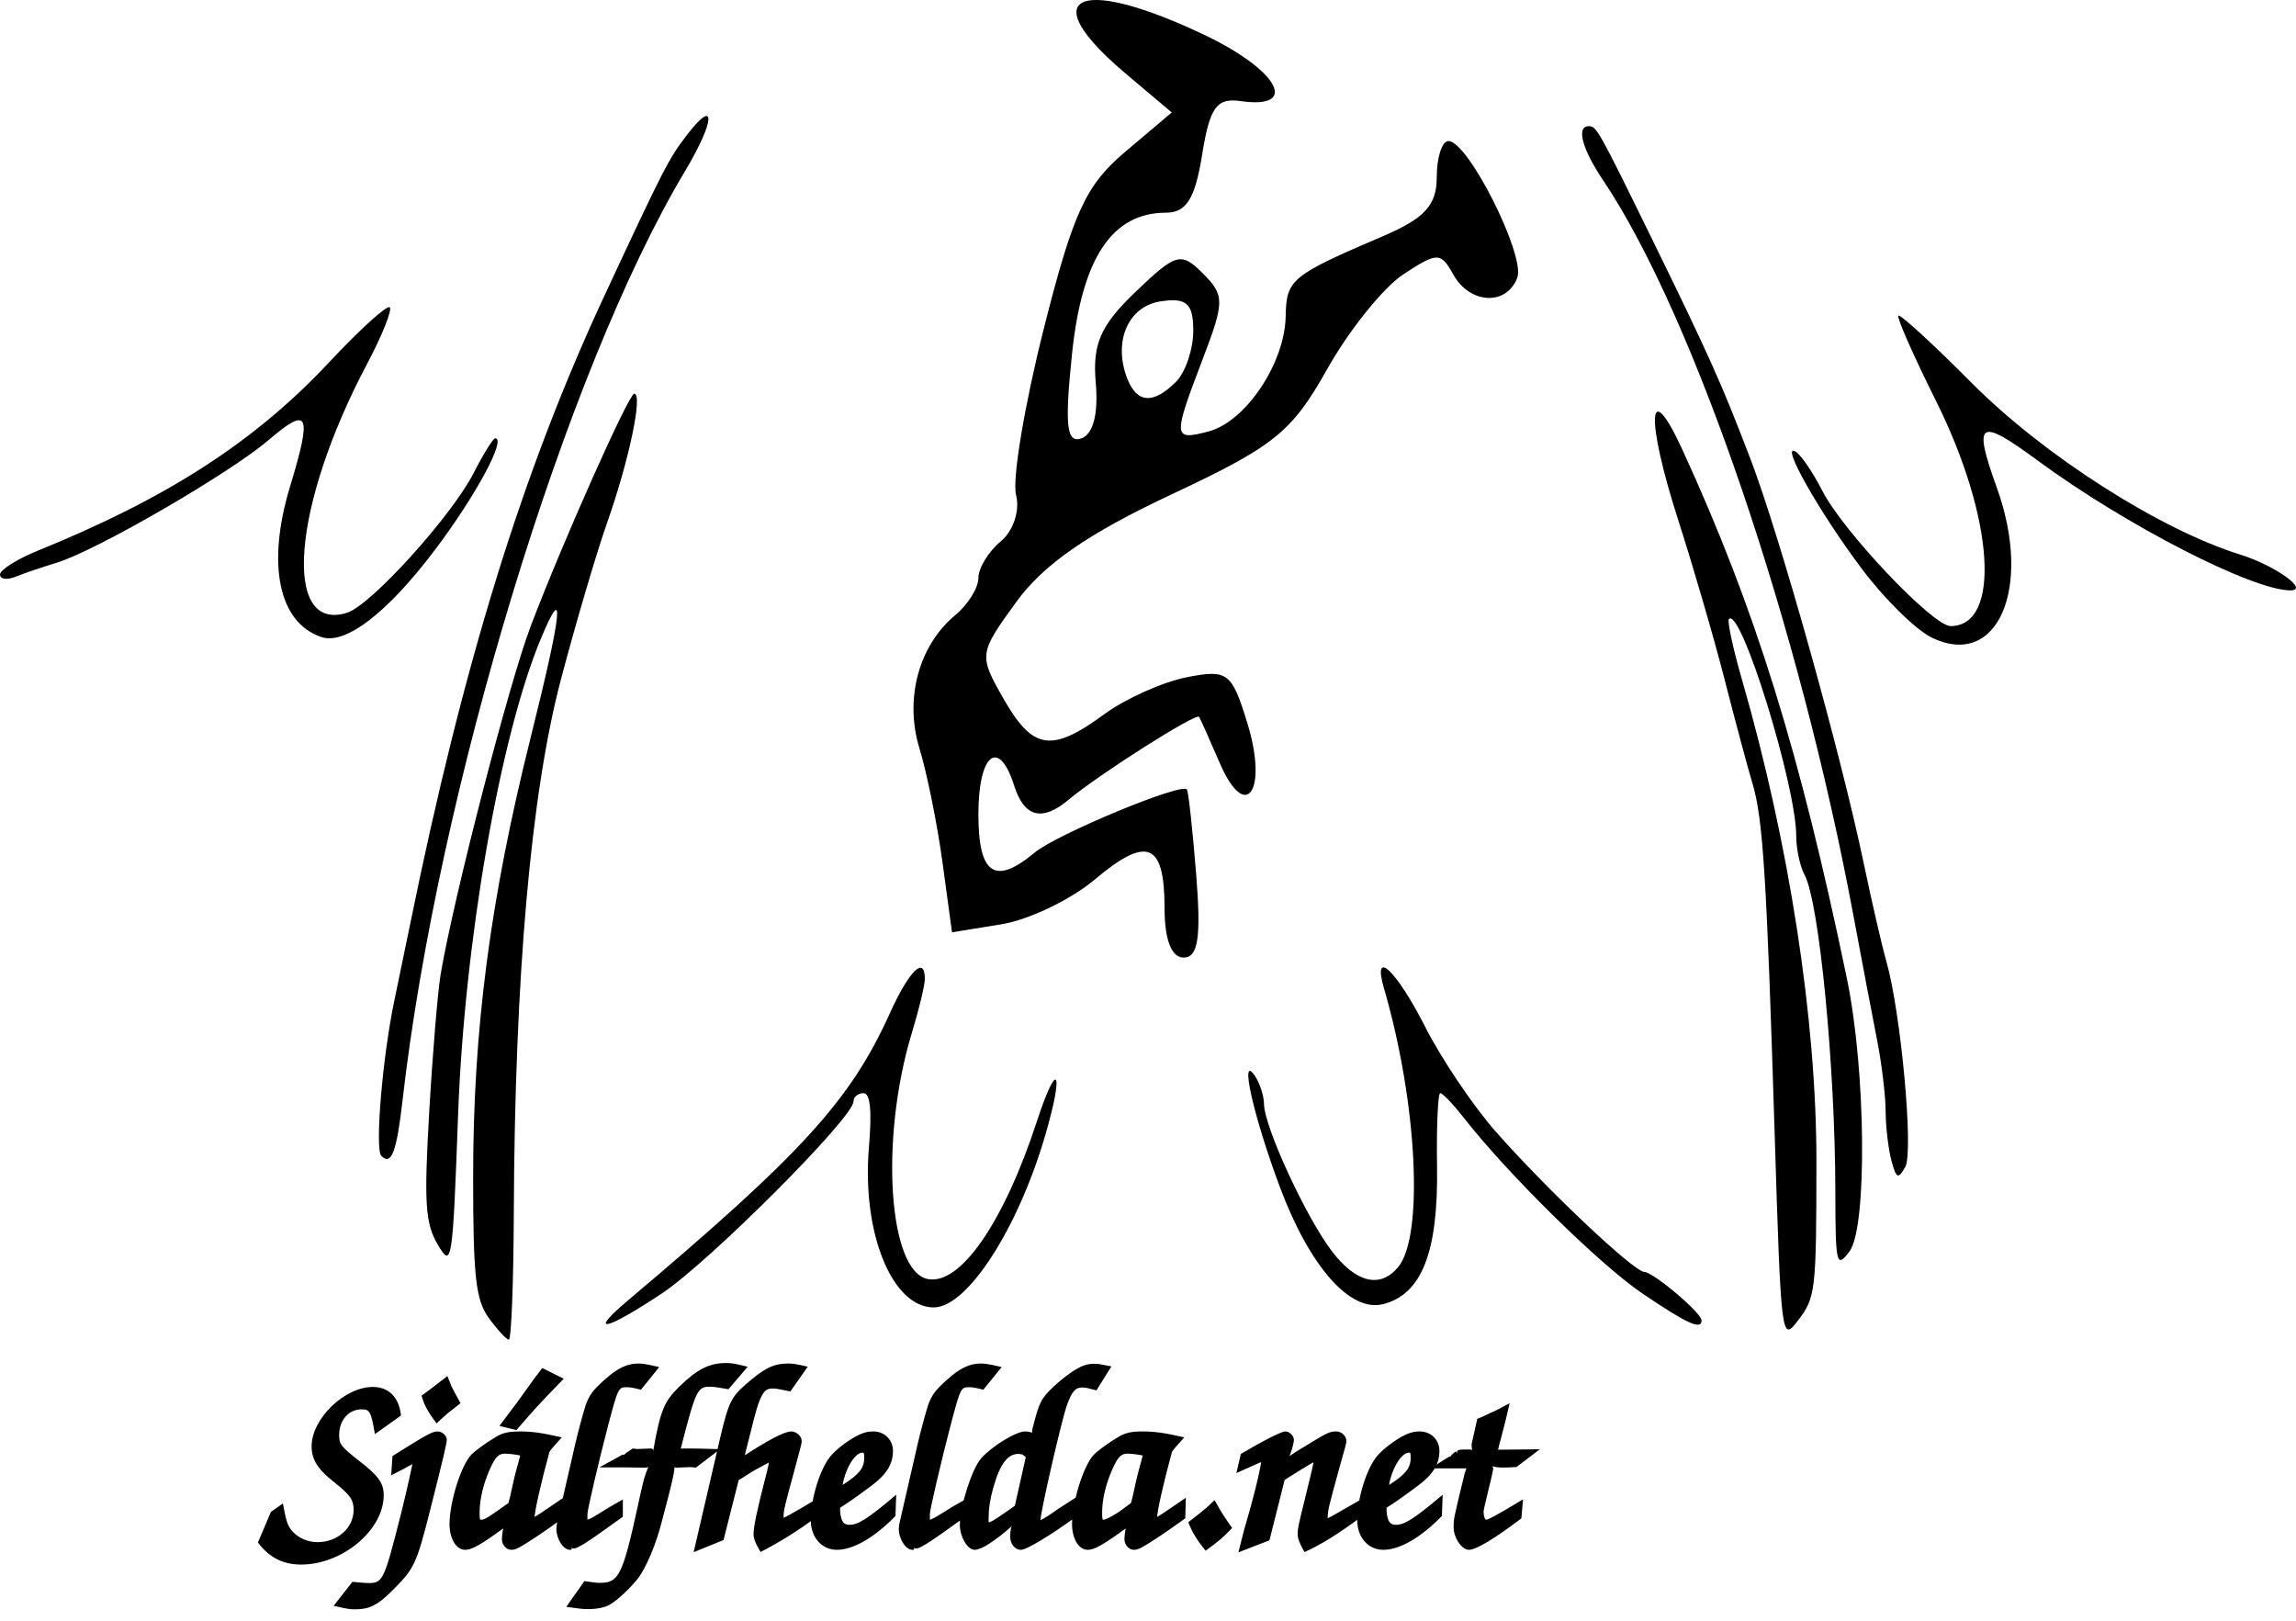
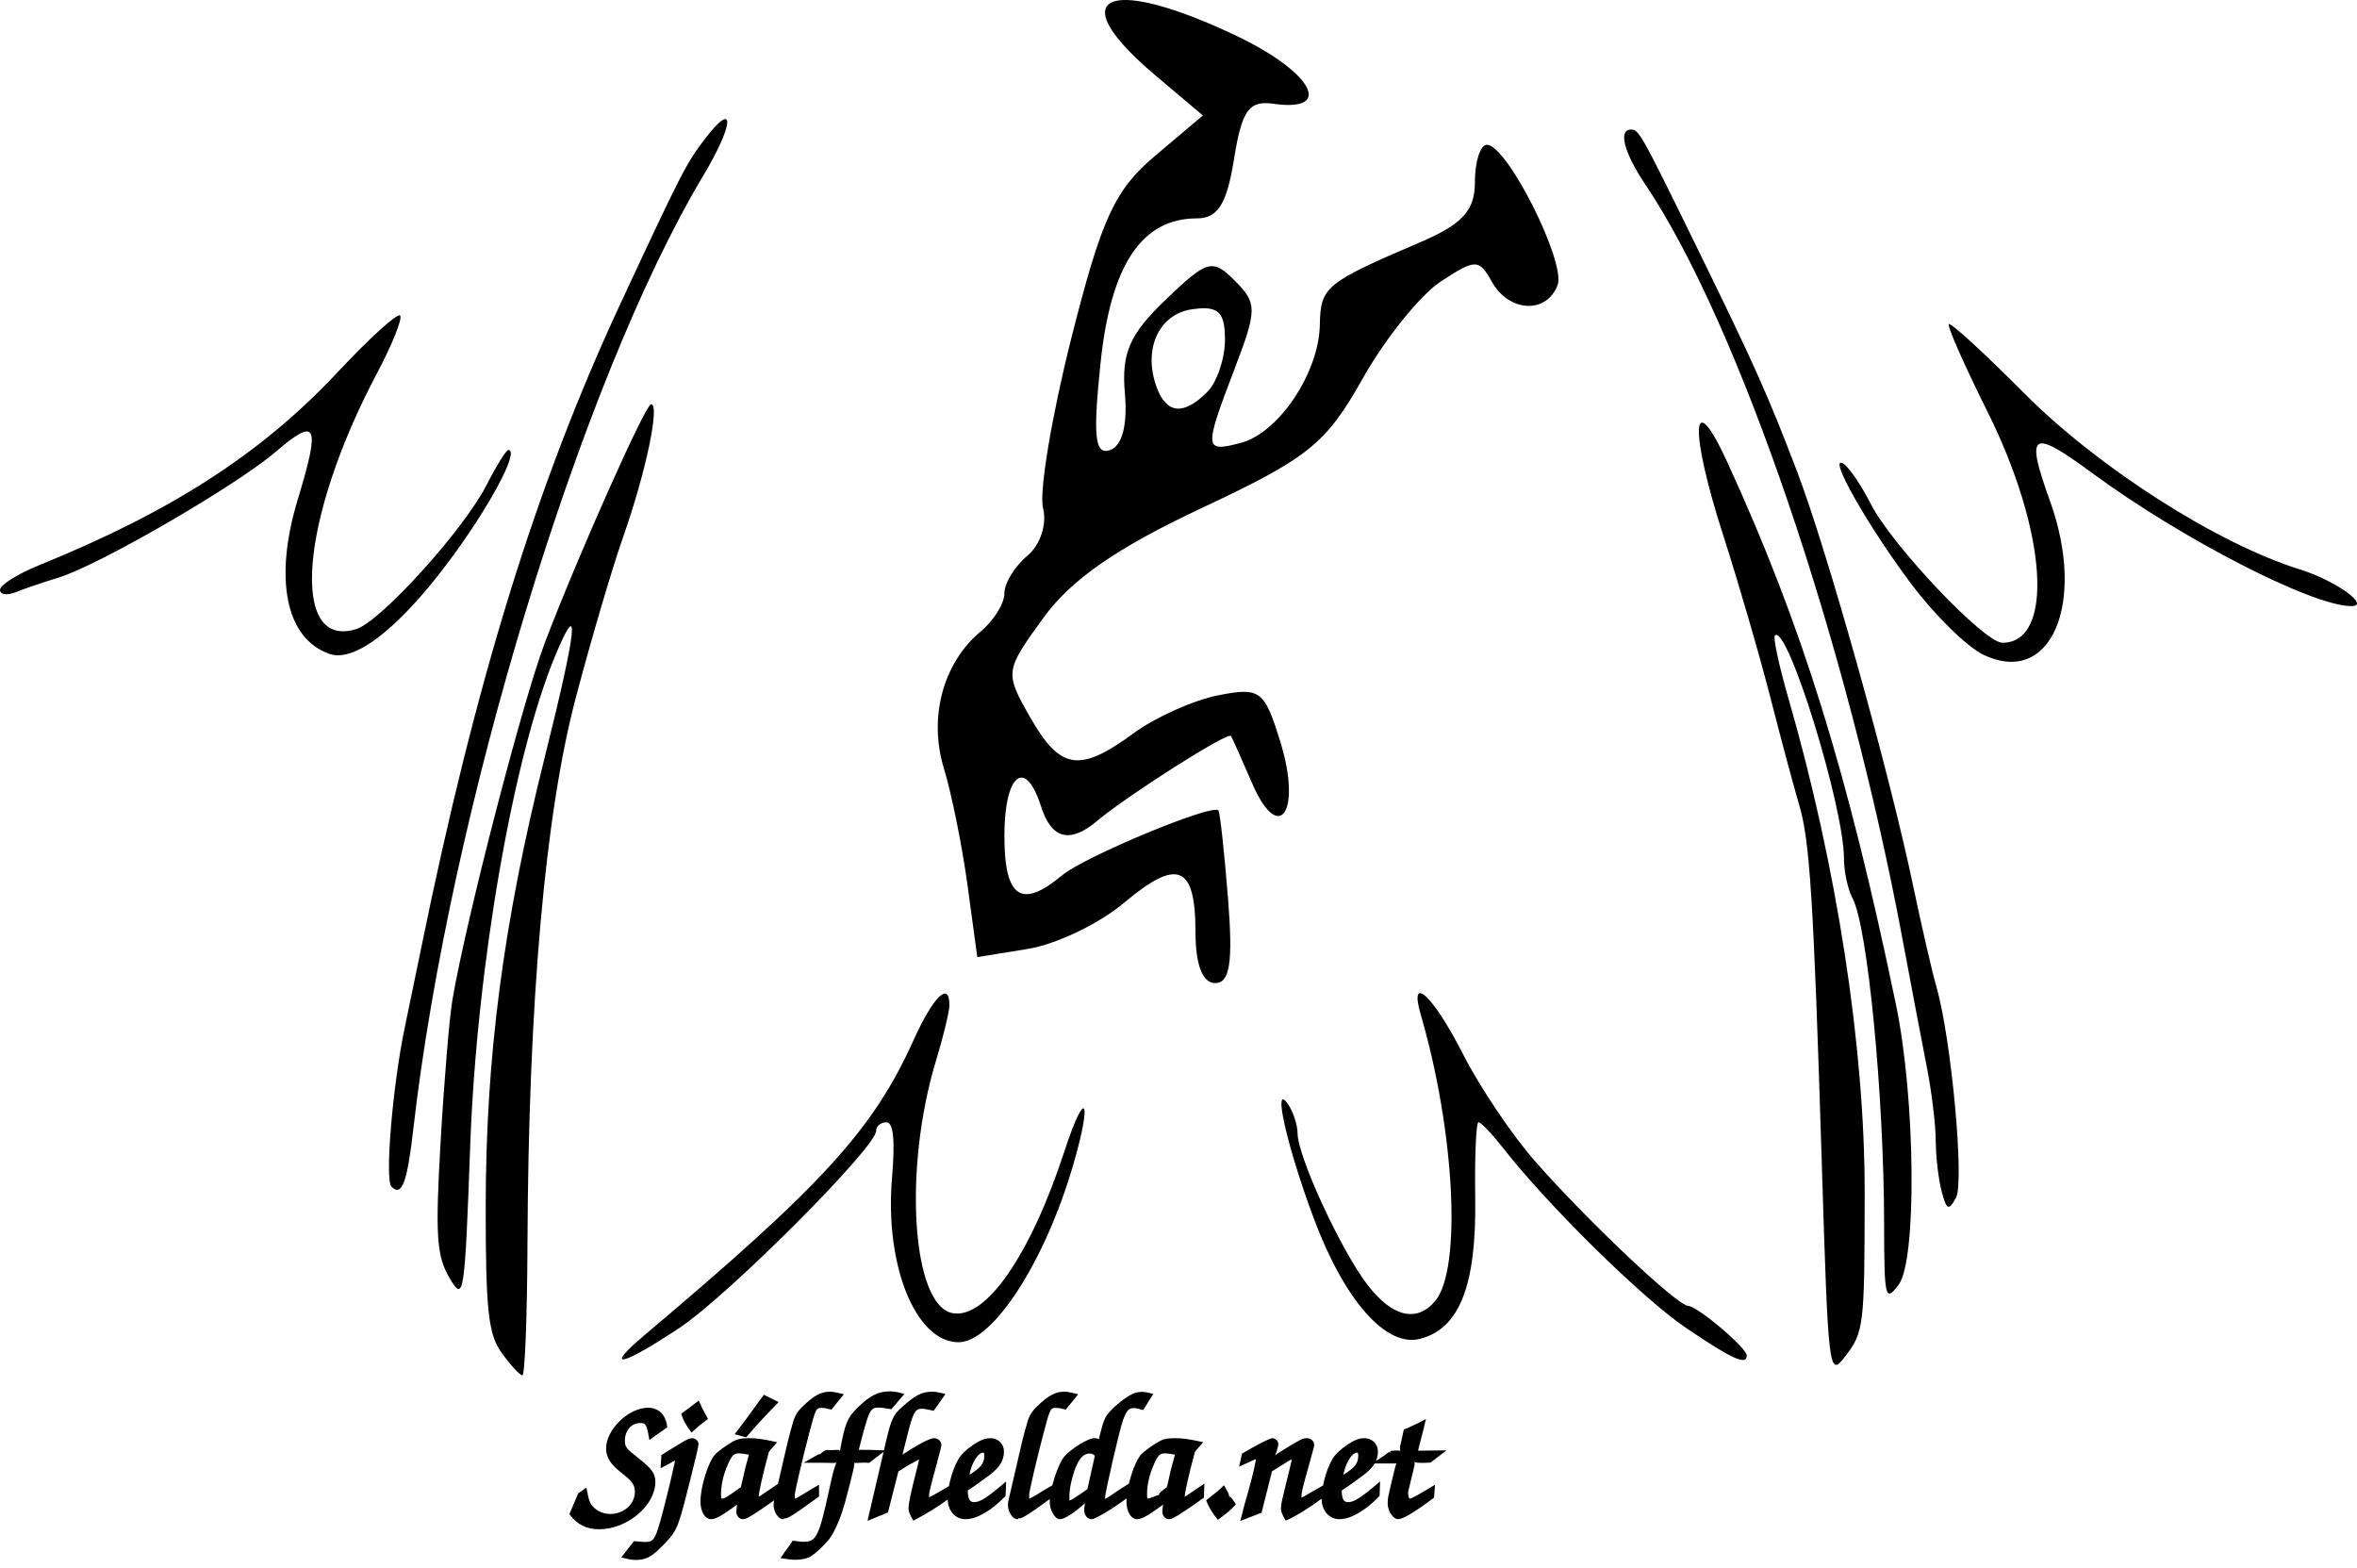
- <svg xmlns="http://www.w3.org/2000/svg" width="649.814" height="458.673" id="svg2" version="1.0">
+ <svg xmlns="http://www.w3.org/2000/svg" width="649.814" height="432.165" id="svg2" version="1.0">
  <defs id="defs4">
    </defs>
  <g id="layer1" transform="translate(-53.2542,-287.3788)">
-     <g id="g2859">
-       <g transform="translate(-1.4334262e-6,1.3272463e-5)" id="g3769">
+     <g id="g2943">
+       <g transform="translate(-3.4334262e-6,1.3272463e-5)" id="g3769">
        <g id="g2816">
          <path id="path2810" d="m 230.96,655.428 c 49.266,-41.533 62.978,-56.571 74.176,-81.347 5.454,-12.067 9.92,-16.385 9.861,-9.533 -0.015,1.737 -1.676,8.592 -3.691,15.233 -9.083,29.935 -6.637,67.44 4.538,69.592 9.213,1.774 21.501,-15.986 30.862,-44.608 5.816,-17.782 7.797,-14.736 2.427,3.734 -7.751,26.664 -22.127,48.899 -31.615,48.899 -11.798,0 -20.373,-21.149 -18.343,-45.239 0.881,-10.455 0.389,-15.398 -1.533,-15.398 -1.557,0 -2.83,1.061 -2.83,2.359 0,4.543 -40.783,45.392 -54.231,54.318 -16.045,10.65 -21.144,11.705 -9.621,1.991 z" style="fill:#000000" />
          <path id="path2808" d="m 518.035,653.415 c -12.109,-8.22 -38.037,-33.736 -50.521,-49.72 -2.979,-3.814 -5.966,-6.935 -6.637,-6.935 -0.671,0 -1.081,9.38 -0.91,20.844 0.359,24.161 -4.349,36.125 -15.298,38.873 -9.367,2.351 -20.822,-10.703 -29.258,-33.343 -7.392,-19.837 -11.405,-37.607 -7.099,-31.427 1.453,2.084 2.659,5.747 2.68,8.139 0.057,6.407 11.869,32.02 19.199,41.63 6.852,8.983 13.693,10.629 18.768,4.514 7.329,-8.831 5.406,-46.616 -4.015,-78.916 -3.375,-11.573 3.49,-5.168 11.611,10.83 4.61,9.083 13.603,22.442 19.984,29.686 14.488,16.449 39.074,39.673 42.113,39.78 2.598,0.091 16.178,11.586 16.178,13.695 0,2.829 -4.126,0.95 -16.795,-7.65 z" style="fill:#000000" />
        </g>
-         <g id="g2820" transform="translate(-36.36549,14.34827)">
+         <g id="g2826" transform="translate(-36.36549,14.34827)">
          <g id="g3607">
            <path style="fill:#000000" d="m 591.885,593.906 c -2.274,-73.06 -3.301,-89.246 -6.297,-99.204 -1.298,-4.315 -4.837,-17.509 -7.864,-29.32 -3.027,-11.811 -8.884,-31.96 -13.015,-44.775 -9.457,-29.336 -8.776,-41.751 1.107,-20.206 20.618,44.943 33.152,85.253 46.522,149.62 5.384,25.92 5.801,70.445 0.723,77.177 -3.71,4.918 -3.974,3.796 -4.002,-17.007 -0.047,-35.314 -4.559,-81.784 -8.69,-89.503 -1.308,-2.443 -2.378,-7.39 -2.378,-10.992 0,-14.347 -15.651,-64.876 -19.043,-61.483 -0.542,0.542 1.133,8.322 3.721,17.289 13.338,46.201 21.066,96.253 21.034,136.239 -0.029,37.037 -0.202,38.493 -5.377,45.222 -4.509,5.863 -4.643,4.754 -6.443,-53.057 z" id="path2806" />
            <path style="fill:#000000" d="m 624.925,601.471 c -0.879,-3.285 -1.614,-9.581 -1.633,-13.991 -0.019,-4.41 -1.117,-13.506 -2.44,-20.212 -1.323,-6.707 -4.311,-22.426 -6.64,-34.932 -15.328,-82.294 -45.219,-170.093 -70.946,-208.392 -5.921,-8.814 -7.594,-15.204 -3.982,-15.204 2.184,0 2.8,1.101 17.88,31.915 16.352,33.414 19.641,40.762 27.862,62.249 8.318,21.74 25.47,82.942 32.027,114.274 2.326,11.117 5.21,23.623 6.407,27.792 4.139,14.405 7.804,54.006 5.396,58.308 -2.015,3.601 -2.549,3.356 -3.931,-1.805 z" id="path2802" />
            <path style="fill:#000000" d="m 636.367,453.494 c -4.471,-2.165 -13.336,-10.864 -19.7,-19.329 -12.204,-16.234 -23.476,-36.176 -18.825,-33.301 1.512,0.934 4.89,5.895 7.506,11.024 5.874,11.514 31.293,38.335 36.33,38.335 14.368,0 12.378,-30.614 -4.144,-63.754 -6.357,-12.75 -11.145,-23.596 -10.64,-24.1 0.505,-0.505 9.841,8.059 20.747,19.03 20.429,20.551 53.197,41.49 76.081,48.616 9.746,3.035 19.634,10.102 14.133,10.102 -10.743,0 -46.718,-18.481 -71.531,-36.748 -16.733,-12.318 -18.375,-11.226 -11.559,7.693 10.219,28.365 0.211,51.445 -18.399,42.432 z" id="path2798" />
          </g>
        </g>
        <g id="g2825" transform="translate(51.51778,24.36787)">
          <path id="path2804" d="m 140.063,635.999 c -3.687,-5.071 -4.421,-11.69 -4.421,-39.874 0,-41.75 4.8,-78.441 16.263,-124.311 8.941,-35.78 9.875,-44.724 2.935,-28.114 -11.574,27.699 -21.658,85.692 -23.458,134.9 -1.543,42.165 -1.75,43.483 -5.761,36.634 -3.534,-6.032 -3.897,-11.677 -2.413,-37.422 0.961,-16.675 2.426,-34.297 3.255,-39.161 3.777,-22.162 19.388,-82.459 25.51,-98.534 9.124,-23.958 27.717,-65.689 29.267,-65.689 2.516,0 -1.474,18.946 -7.716,36.634 -2.942,8.337 -8.805,28.234 -13.028,44.214 -8.49,32.124 -13.073,83.986 -13.34,150.96 -0.079,19.802 -0.712,35.968 -1.407,35.923 -0.695,-0.044 -3.253,-2.817 -5.685,-6.161 z" style="fill:#000000" />
          <path id="path2800" d="m 109.658,590.148 c -1.861,-1.861 0.322,-27.937 3.677,-43.917 1.313,-6.253 3.312,-15.917 4.444,-21.475 15.066,-74.021 31.847,-128.315 55.051,-178.119 16.902,-36.278 18.13,-38.668 23.332,-45.439 8.369,-10.893 7.998,-4.035 -0.555,10.256 -33.742,56.378 -69.933,175.455 -79.954,263.071 -1.666,14.569 -3.158,18.459 -5.993,15.624 z" style="fill:#000000" />
          <path id="path2796" d="m 92.691,443.311 c -12.112,-4.076 -15.548,-20.572 -8.87,-42.584 6.312,-20.807 5.33,-22.934 -6.076,-13.171 -11.067,9.473 -49.004,31.428 -60.012,34.731 -3.935,1.18 -9.144,2.955 -11.575,3.943 -2.432,0.988 -4.421,0.711 -4.421,-0.616 0,-1.327 4.832,-4.375 10.738,-6.772 36.763,-14.925 61.443,-30.886 82.408,-53.298 8.697,-9.297 16.418,-16.297 17.16,-15.556 0.741,0.741 -2.156,7.965 -6.439,16.053 -21.223,40.083 -24.096,76.244 -5.592,70.371 6.745,-2.141 29.581,-27.385 35.801,-39.577 2.742,-5.375 5.472,-9.772 6.066,-9.772 3.276,0 -5.506,16.274 -17.023,31.545 C 111.386,436.464 99.492,445.6 92.691,443.311 z" style="fill:#000000" />
        </g>
        <path style="fill:#000000" d="m 362.91,287.39 c -8.469,0.322 -6.587,7.715 8.75,20.656 l 13.219,11.156 -13.188,11.156 c -11.151,9.42 -14.732,17.196 -23.062,50.188 -5.423,21.475 -8.943,42.584 -7.812,46.906 1.148,4.389 -0.759,10.176 -4.312,13.125 -3.499,2.904 -6.344,7.577 -6.344,10.375 0,2.798 -2.923,7.5 -6.5,10.469 -10.384,8.618 -14.473,23.725 -10.188,37.75 2.116,6.925 5.06,21.458 6.531,32.312 l 2.688,19.75 14.031,-2.281 c 7.713,-1.252 19.583,-6.941 26.375,-12.656 14.838,-12.486 19.75,-10.473 19.75,8.125 0,8.916 1.954,13.969 5.406,13.969 4.087,0 4.962,-5.674 3.562,-23.312 -1.017,-12.821 -2.214,-23.748 -2.656,-24.281 -1.613,-1.943 -36.902,12.706 -43.125,17.906 -11.209,9.368 -15.875,6.155 -15.875,-10.875 0,-17.129 5.789,-21.754 10.125,-8.094 2.84,8.947 7.91,10.268 15.375,4 8.515,-7.15 36.207,-24.735 36.969,-23.469 0.402,0.668 3.025,6.529 5.812,13 7.391,17.155 13.756,8.046 7.844,-11.219 -4.418,-14.395 -5.582,-15.266 -17.125,-13 -6.813,1.337 -17.334,6.04 -23.375,10.469 -14.952,10.962 -20.243,10.148 -28.562,-4.469 -6.995,-12.29 -6.933,-12.723 3.688,-27.344 7.69,-10.587 20.245,-19.297 43.719,-30.312 29.344,-13.77 34.177,-17.643 44.25,-35.562 6.218,-11.061 15.939,-23.139 21.594,-26.844 9.597,-6.288 10.525,-6.283 14.094,0.094 4.695,8.389 15.028,8.926 18.094,0.938 2.409,-6.278 -13.899,-38.719 -19.469,-38.719 -1.819,0 -3.312,4.609 -3.312,10.219 0,7.928 -3.372,11.63 -15.188,16.688 -26.056,11.153 -27.377,12.246 -27.562,22.656 -0.237,13.315 -11.324,29.874 -21.844,32.625 -10.099,2.641 -10.17,1.857 -1.656,-20.438 6.234,-16.323 6.244,-18.1 0.062,-24.281 -6.182,-6.182 -7.566,-5.794 -19.094,5.25 -9.921,9.505 -12.194,14.714 -11.219,25.781 0.769,8.724 -0.748,14.513 -4.094,15.656 -4.197,1.434 -4.735,-3.605 -2.625,-23.938 2.815,-27.122 11.346,-39.938 26.594,-39.938 5.757,0 8.238,-3.986 10.219,-16.375 2.151,-13.454 4.107,-16.185 10.844,-15.219 16.96,2.432 10.715,-8.837 -10.438,-18.844 -14.527,-6.873 -25.174,-9.97 -30.969,-9.75 z m 22.5,84.969 c 4.331,0.089 5.562,2.393 5.562,8.594 0,5.283 -2.199,11.793 -4.875,14.469 -6.469,6.469 -11.112,6.119 -13.844,-1 -4.033,-10.51 0.364,-20.46 9.625,-21.781 1.353,-0.193 2.532,-0.302 3.531,-0.281 z" id="path2794" />
      </g>
-       <text id="text2845" y="725.063" x="126.478" style="font-size:40px;font-style:normal;font-variant:normal;font-weight:bold;font-stretch:normal;fill:#000000;fill-opacity:1;stroke:none;font-family:Comic Sans MS;-inkscape-font-specification:Comic Sans MS Bold" xml:space="preserve">
-         <tspan style="font-size:72px;font-style:normal;font-variant:normal;font-weight:bold;font-stretch:normal;font-family:Comic Sans MS;-inkscape-font-specification:Comic Sans MS Bold" y="725.063" x="126.478" id="tspan2847">Sjálfhelda.net</tspan>
+       <text id="text2845" y="705.552" x="210.372" style="font-size:48px;font-style:normal;font-variant:normal;font-weight:bold;font-stretch:normal;fill:#000000;fill-opacity:1;stroke:none;font-family:Comic Sans MS;-inkscape-font-specification:Comic Sans MS Bold" xml:space="preserve">
+         <tspan style="font-size:48px;font-style:normal;font-variant:normal;font-weight:bold;font-stretch:normal;font-family:Comic Sans MS;-inkscape-font-specification:Comic Sans MS Bold" y="705.552" x="210.372" id="tspan2847">Sjálfhelda.net</tspan>
      </text>
-       <text transform="translate(53.2542,287.3788)" id="text2851" y="-35.013" x="44.447" style="font-size:40px;font-style:normal;font-weight:bold;fill:#000000;fill-opacity:1;stroke:none;font-family:Bitstream Vera Sans;-inkscape-font-specification:Sans" xml:space="preserve">
-         <tspan y="-35.013" x="44.447" id="tspan2853" />
+       <text id="text2851" y="252.366" x="97.701" style="font-size:40px;font-style:normal;font-weight:bold;fill:#000000;fill-opacity:1;stroke:none;font-family:Bitstream Vera Sans;-inkscape-font-specification:Sans" xml:space="preserve">
+         <tspan y="252.366" x="97.701" id="tspan2853" />
      </text>
-       <text transform="translate(53.2542,287.3788)" id="text2855" y="180.149" x="-166.675" style="font-size:40px;font-style:normal;font-weight:bold;fill:#000000;fill-opacity:1;stroke:none;font-family:Bitstream Vera Sans;-inkscape-font-specification:Sans" xml:space="preserve">
-         <tspan y="180.149" x="-166.675" id="tspan2857" />
+       <text id="text2855" y="467.528" x="-113.421" style="font-size:40px;font-style:normal;font-weight:bold;fill:#000000;fill-opacity:1;stroke:none;font-family:Bitstream Vera Sans;-inkscape-font-specification:Sans" xml:space="preserve">
+         <tspan y="467.528" x="-113.421" id="tspan2857" />
+       </text>
+       <text id="text2891" y="460.945" x="-17.456" style="font-size:40px;font-style:normal;font-weight:bold;fill:#000000;fill-opacity:1;stroke:none;font-family:Bitstream Vera Sans;-inkscape-font-specification:Sans" xml:space="preserve">
+         <tspan id="tspan2893" x="-17.456" y="460.945" />
      </text>
    </g>
  </g>
</svg>
